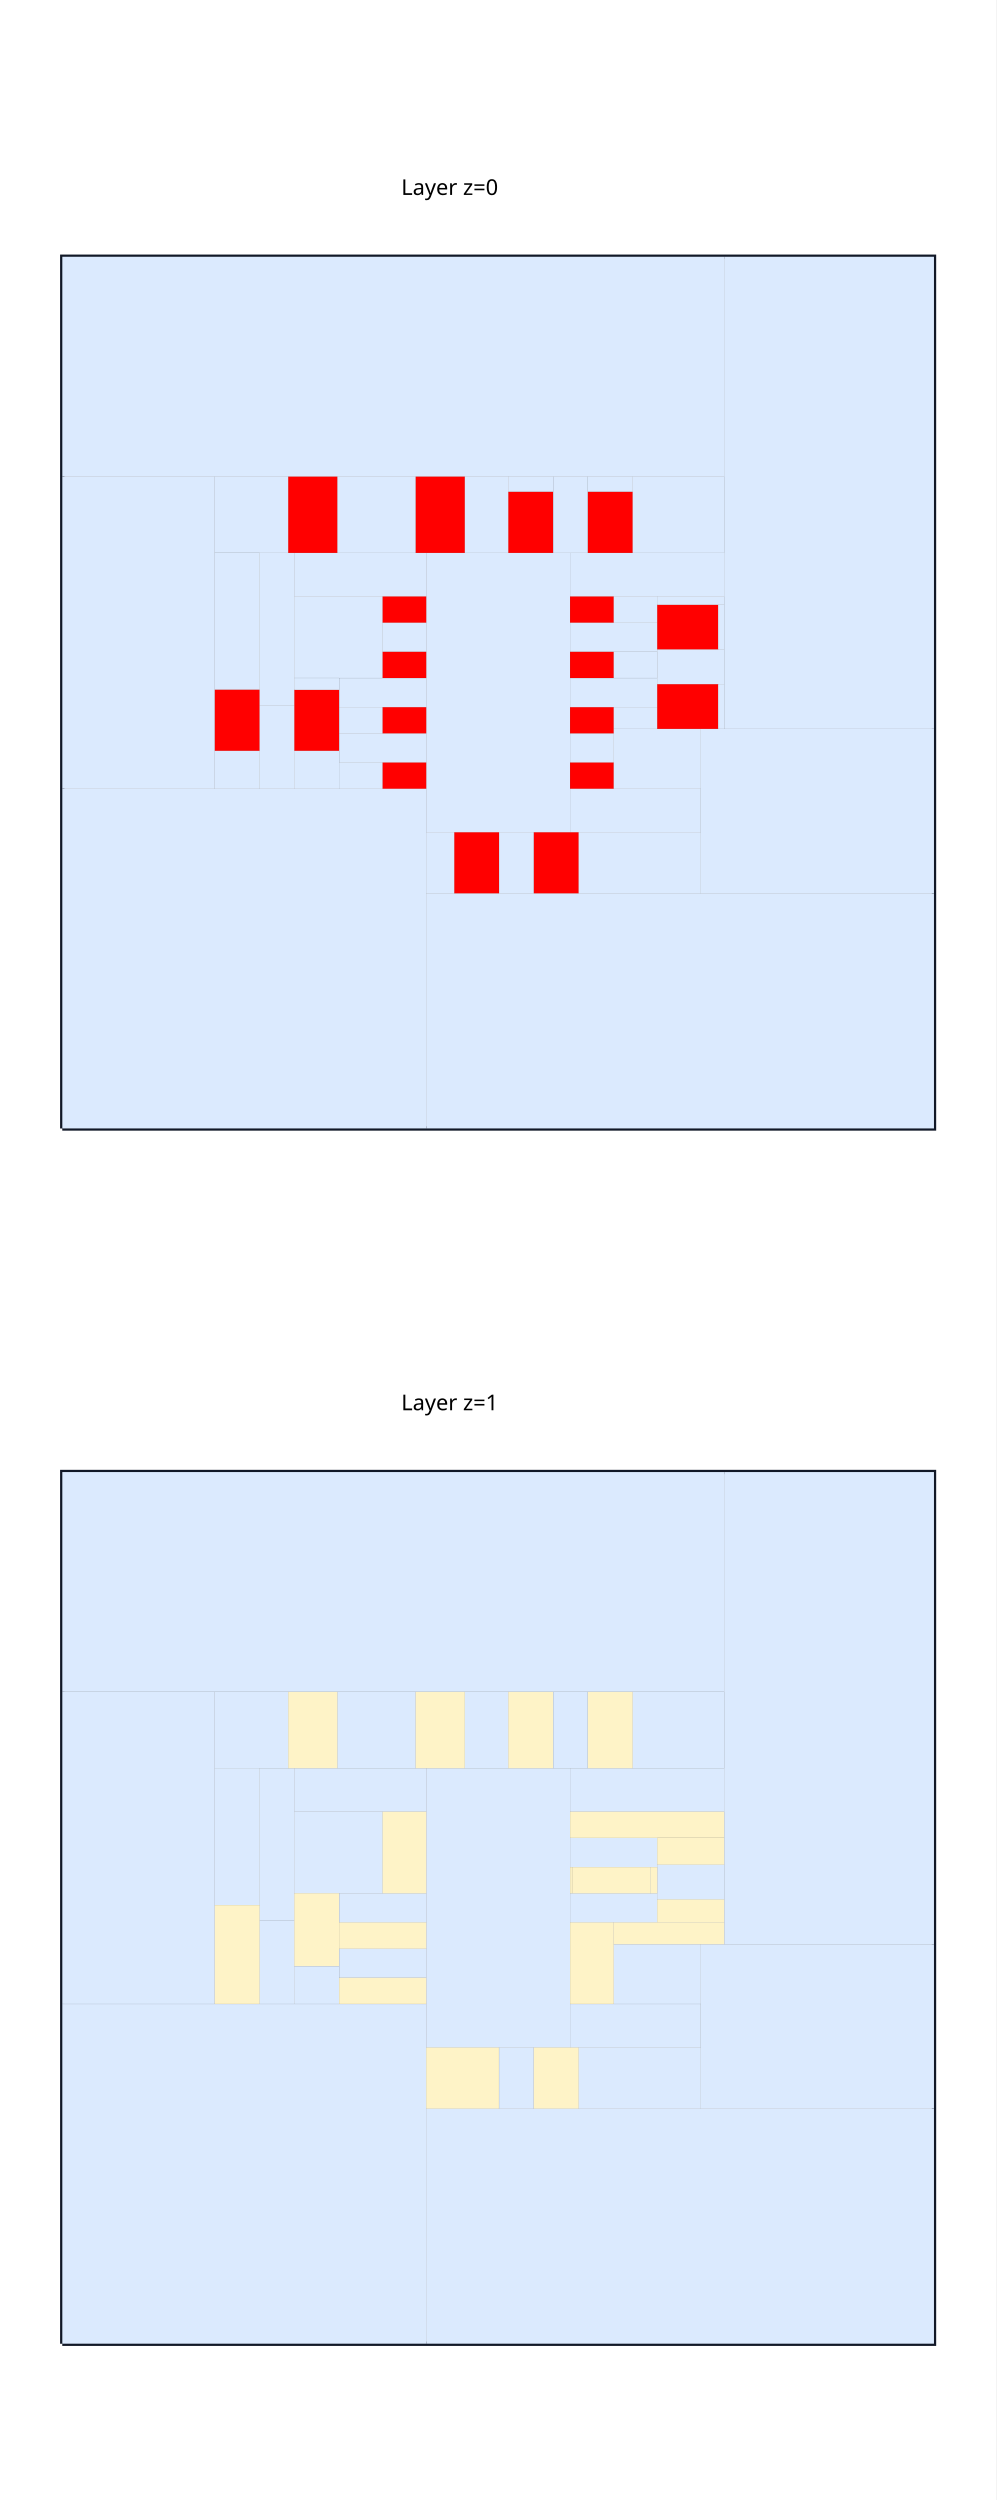
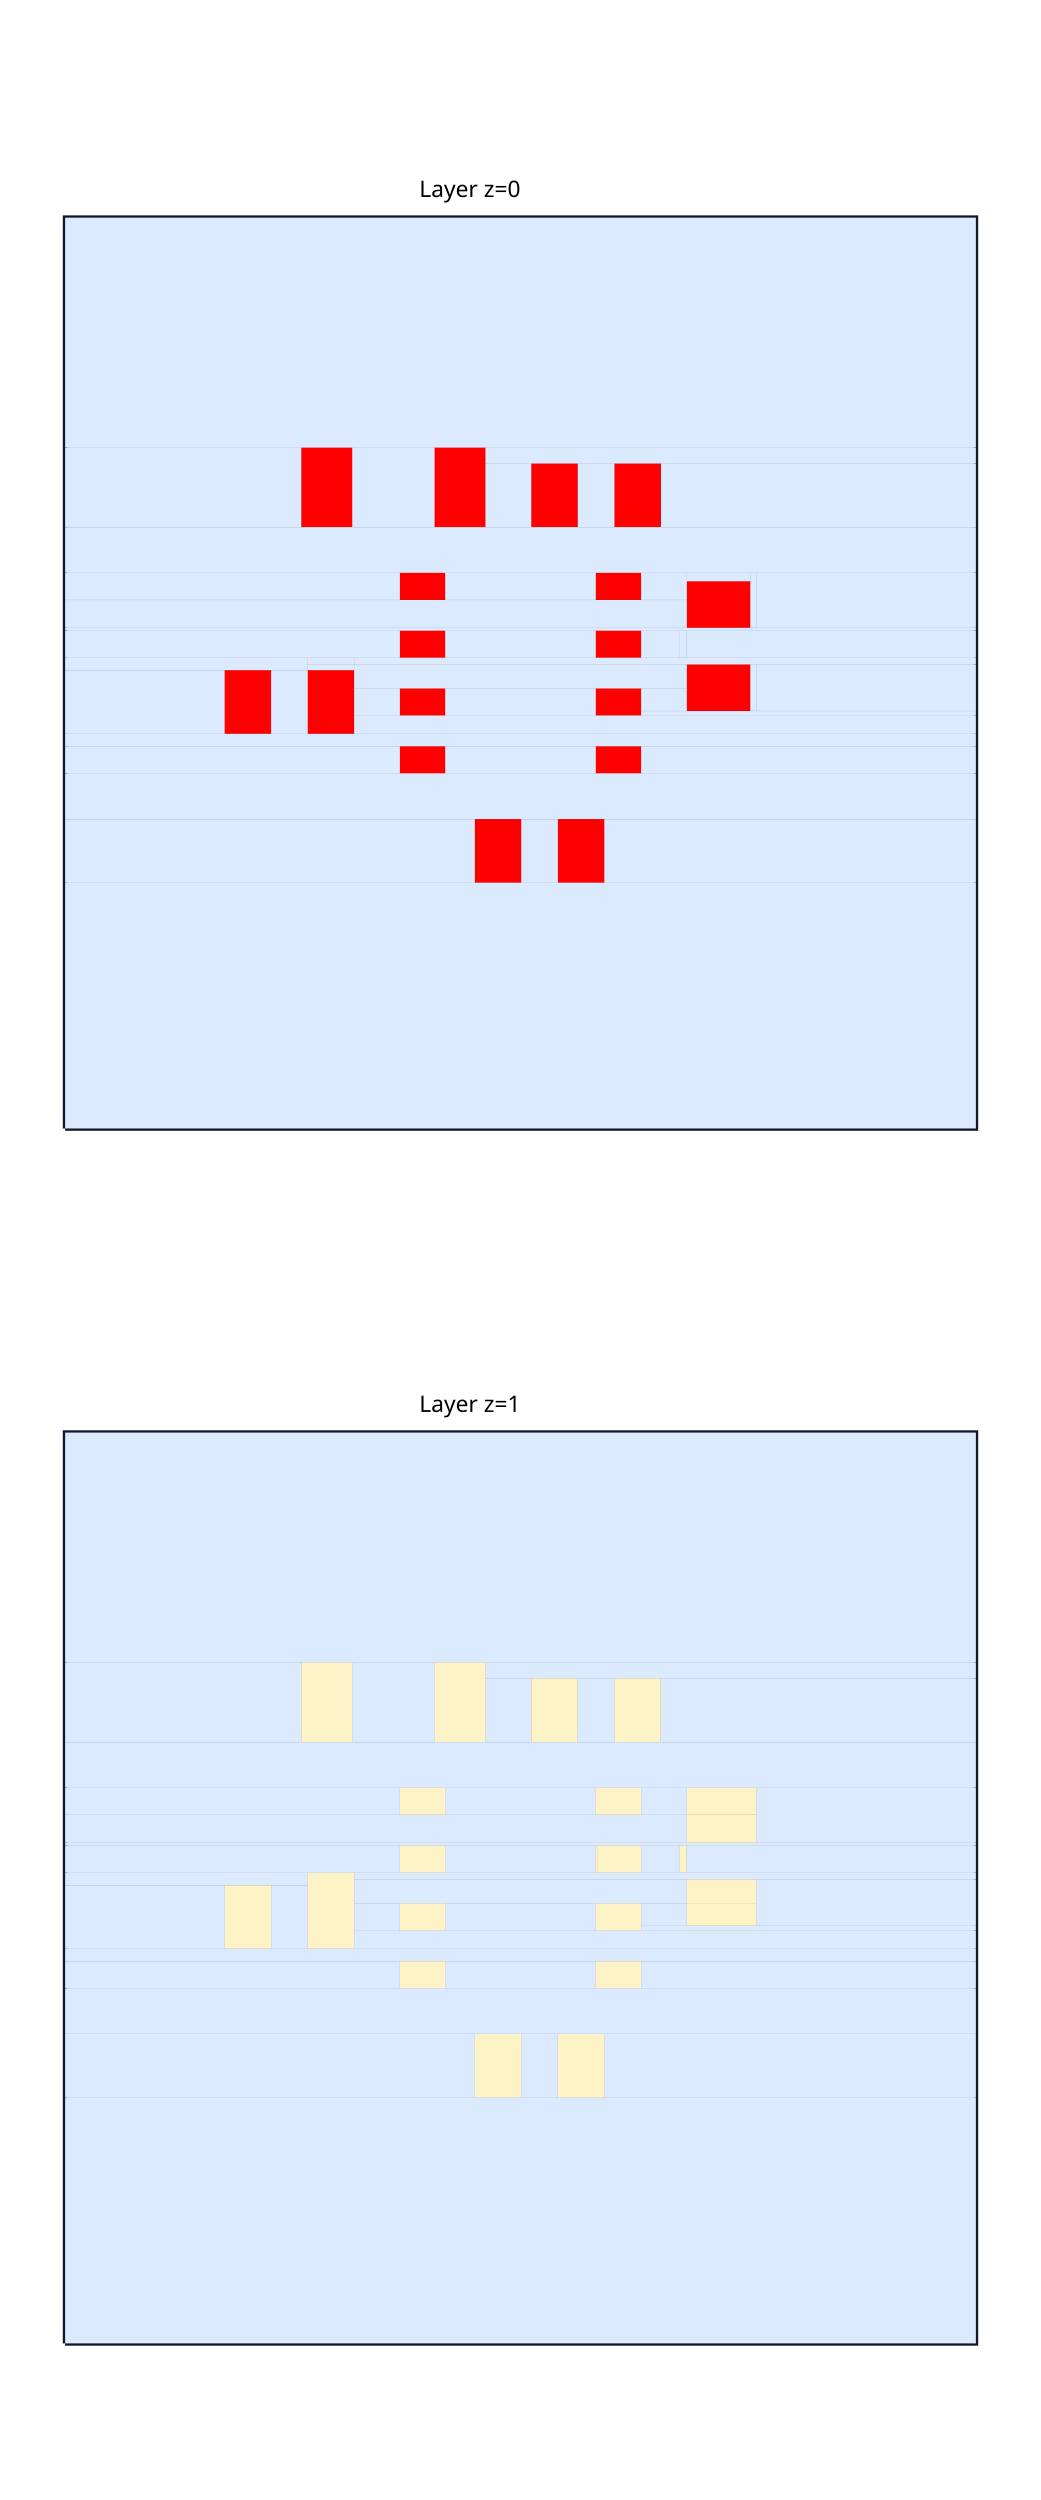
- <svg xmlns="http://www.w3.org/2000/svg" width="640" height="1606" viewBox="0 0 640 1606">
+ <svg xmlns="http://www.w3.org/2000/svg" width="640" height="1537" viewBox="0 0 640 1537">
  <rect width="100%" height="100%" fill="white" />
  <g>
-     <polyline data-points="-10,-10 10,-10 10,10 -10,10 -10,-10" data-type="line" data-label="bounds" points="40,724.931 600,724.931 600,164.931 40,164.931 40,724.931" fill="none" stroke="#111827" stroke-width="2.8" />
-   </g>
-   <g>
-     <polyline data-points="-10,-37.881770833333334 10,-37.881770833333334 10,-17.881770833333334 -10,-17.881770833333334 -10,-37.881770833333334" data-type="line" data-label="bounds" points="40,1505.621 600,1505.621 600,945.621 40,945.621 40,1505.621" fill="none" stroke="#111827" stroke-width="2.8" />
-   </g>
-   <g>
-     <rect data-type="rect" data-label="node" data-x="0" data-y="0" x="273.8" y="355.191" width="92.4" height="179.48" fill="#dbeafe" stroke="black" stroke-width="0.036" />
-   </g>
-   <g>
-     <rect data-type="rect" data-label="node" data-x="-5.825" data-y="-6.1025" x="40" y="506.671" width="233.8" height="218.26" fill="#dbeafe" stroke="black" stroke-width="0.036" />
-   </g>
-   <g>
-     <rect data-type="rect" data-label="node" data-x="-2.65" data-y="0" x="217.8" y="435.551" width="56" height="18.76" fill="#dbeafe" stroke="black" stroke-width="0.036" />
-   </g>
-   <g>
-     <rect data-type="rect" data-label="node" data-x="-3.1624999999999996" data-y="2.705" x="189.1" y="355.191" width="84.7" height="28" fill="#dbeafe" stroke="black" stroke-width="0.036" />
-   </g>
-   <g>
-     <rect data-type="rect" data-label="node" data-x="3.1500000000000004" data-y="-2.705" x="366.2" y="506.671" width="84" height="28" fill="#dbeafe" stroke="black" stroke-width="0.036" />
-   </g>
-   <g>
-     <rect data-type="rect" data-label="node" data-x="2.65" data-y="0" x="366.2" y="435.551" width="56" height="18.76" fill="#dbeafe" stroke="black" stroke-width="0.036" />
-   </g>
-   <g>
-     <rect data-type="rect" data-label="node" data-x="3.4174999999999995" data-y="2.705" x="366.2" y="355.191" width="98.98" height="28" fill="#dbeafe" stroke="black" stroke-width="0.036" />
-   </g>
-   <g>
-     <rect data-type="rect" data-label="node" data-x="-5.074999999999999" data-y="1.4525000000000001" x="166.7" y="355.191" width="22.4" height="98.14" fill="#dbeafe" stroke="black" stroke-width="0.036" />
-   </g>
-   <g>
-     <rect data-type="rect" data-label="node" data-x="-2.4075000000000006" data-y="7.4775" x="40" y="164.931" width="425.18" height="141.26" fill="#dbeafe" stroke="black" stroke-width="0.036" />
-   </g>
-   <g>
-     <rect data-type="rect" data-label="node" data-x="4.175" data-y="-7.3025" x="273.8" y="573.871" width="326.2" height="151.06" fill="#dbeafe" stroke="black" stroke-width="0.036" />
-   </g>
-   <g>
-     <rect data-type="rect" data-label="node" data-x="7.324999999999999" data-y="-2.7187499999999996" x="450.2" y="468.241" width="149.8" height="105.63" fill="#dbeafe" stroke="black" stroke-width="0.036" />
-   </g>
-   <g>
-     <rect data-type="rect" data-label="node" data-x="-8.25" data-y="1.3749999999999996" x="40" y="306.191" width="98" height="200.48" fill="#dbeafe" stroke="black" stroke-width="0.036" />
-   </g>
-   <g>
-     <rect data-type="rect" data-label="node" data-x="7.592499999999999" data-y="4.58375" x="465.18" y="164.931" width="134.82" height="303.31" fill="#dbeafe" stroke="black" stroke-width="0.036" />
-   </g>
-   <g>
-     <rect data-type="rect" data-label="node" data-x="-5.074999999999999" data-y="-1.2525000000000002" x="166.7" y="453.331" width="22.4" height="53.34" fill="#dbeafe" stroke="black" stroke-width="0.036" />
-   </g>
-   <g>
-     <rect data-type="rect" data-label="node" data-x="-3.6624999999999996" data-y="1.27" x="189.1" y="383.191" width="56.7" height="52.36" fill="#dbeafe" stroke="black" stroke-width="0.036" />
-   </g>
-   <g>
-     <rect data-type="rect" data-label="node" data-x="3.6500000000000004" data-y="-1.5187500000000003" x="394.2" y="468.241" width="56" height="38.43" fill="#dbeafe" stroke="black" stroke-width="0.036" />
-   </g>
-   <g>
-     <rect data-type="rect" data-label="node" data-x="-2.65" data-y="-1.27" x="217.8" y="471.111" width="56" height="18.76" fill="#dbeafe" stroke="black" stroke-width="0.036" />
-   </g>
-   <g>
-     <rect data-type="rect" data-label="node" data-x="2.65" data-y="1.27" x="366.2" y="399.991" width="56" height="18.76" fill="#dbeafe" stroke="black" stroke-width="0.036" />
-   </g>
-   <g>
-     <rect data-type="rect" data-label="node" data-x="-5.657701" data-y="4.08" x="138" y="306.191" width="47.169" height="49" fill="#dbeafe" stroke="black" stroke-width="0.036" />
-   </g>
-   <g>
-     <rect data-type="rect" data-label="node" data-x="-2.790402" data-y="4.08" x="216.669" y="306.191" width="50.4" height="49" fill="#dbeafe" stroke="black" stroke-width="0.036" />
-   </g>
-   <g>
-     <rect data-type="rect" data-label="node" data-x="-0.2654019999999999" data-y="4.08" x="298.569" y="306.191" width="28" height="49" fill="#dbeafe" stroke="black" stroke-width="0.036" />
-   </g>
-   <g>
-     <rect data-type="rect" data-label="node" data-x="3.247478" data-y="-3.9049999999999994" x="371.659" y="534.671" width="78.541" height="39.2" fill="#dbeafe" stroke="black" stroke-width="0.036" />
-   </g>
-   <g>
-     <rect data-type="rect" data-label="node" data-x="4.134798999999999" data-y="4.08" x="406.369" y="306.191" width="58.811" height="49" fill="#dbeafe" stroke="black" stroke-width="0.036" />
-   </g>
-   <g>
-     <rect data-type="rect" data-label="node" data-x="-5.9875" data-y="1.6349999999999998" x="138" y="355.191" width="28.7" height="87.92" fill="#dbeafe" stroke="black" stroke-width="0.036" />
-   </g>
-   <g>
-     <rect data-type="rect" data-label="node" data-x="4.4174999999999995" data-y="0.5925" x="422.2" y="417.141" width="42.98" height="22.4" fill="#dbeafe" stroke="black" stroke-width="0.036" />
-   </g>
-   <g>
-     <rect data-type="rect" data-label="node" data-x="1.659598" data-y="4.08" x="355.269" y="306.191" width="22.4" height="49" fill="#dbeafe" stroke="black" stroke-width="0.036" />
-   </g>
-   <g>
-     <rect data-type="rect" data-label="node" data-x="0.41995599999999994" data-y="-3.9049999999999994" x="320.559" y="534.671" width="22.4" height="39.2" fill="#dbeafe" stroke="black" stroke-width="0.036" />
-   </g>
-   <g>
-     <rect data-type="rect" data-label="node" data-x="-4.1625" data-y="-1.77" x="189.1" y="482.311" width="28.7" height="24.36" fill="#dbeafe" stroke="black" stroke-width="0.036" />
-   </g>
-   <g>
-     <rect data-type="rect" data-label="node" data-x="-5.9875" data-y="-1.77" x="138" y="482.311" width="28.7" height="24.36" fill="#dbeafe" stroke="black" stroke-width="0.036" />
-   </g>
-   <g>
-     <rect data-type="rect" data-label="node" data-x="-3.15" data-y="-1.905" x="217.8" y="489.871" width="28" height="16.8" fill="#dbeafe" stroke="black" stroke-width="0.036" />
-   </g>
-   <g>
-     <rect data-type="rect" data-label="node" data-x="-3.15" data-y="-0.635" x="217.8" y="454.311" width="28" height="16.8" fill="#dbeafe" stroke="black" stroke-width="0.036" />
-   </g>
-   <g>
-     <rect data-type="rect" data-label="node" data-x="-2.15" data-y="1.27" x="245.8" y="399.991" width="28" height="18.76" fill="#dbeafe" stroke="black" stroke-width="0.036" />
-   </g>
-   <g>
-     <rect data-type="rect" data-label="node" data-x="-1.3275219999999999" data-y="-3.9049999999999994" x="273.8" y="534.671" width="18.059" height="39.2" fill="#dbeafe" stroke="black" stroke-width="0.036" />
-   </g>
-   <g>
-     <rect data-type="rect" data-label="node" data-x="0.747098" data-y="4.779999999999999" x="326.569" y="306.191" width="28.7" height="9.8" fill="#dbeafe" stroke="black" stroke-width="0.036" />
-   </g>
-   <g>
-     <rect data-type="rect" data-label="node" data-x="2.15" data-y="-1.27" x="366.2" y="471.111" width="28" height="18.76" fill="#dbeafe" stroke="black" stroke-width="0.036" />
-   </g>
-   <g>
-     <rect data-type="rect" data-label="node" data-x="2.5720979999999996" data-y="4.779999999999999" x="377.669" y="306.191" width="28.7" height="9.8" fill="#dbeafe" stroke="black" stroke-width="0.036" />
-   </g>
-   <g>
-     <rect data-type="rect" data-label="node" data-x="3.15" data-y="0.635" x="394.2" y="418.751" width="28" height="16.8" fill="#dbeafe" stroke="black" stroke-width="0.036" />
-   </g>
-   <g>
-     <rect data-type="rect" data-label="node" data-x="3.15" data-y="1.905" x="394.2" y="383.191" width="28" height="16.8" fill="#dbeafe" stroke="black" stroke-width="0.036" />
-   </g>
-   <g>
-     <rect data-type="rect" data-label="node" data-x="3.15" data-y="-0.58375" x="394.2" y="454.311" width="28" height="13.93" fill="#dbeafe" stroke="black" stroke-width="0.036" />
-   </g>
-   <g>
-     <rect data-type="rect" data-label="node" data-x="-2.15" data-y="1.905" x="245.8" y="383.191" width="28" height="16.8" fill="red" stroke="black" stroke-width="0.036" />
-   </g>
-   <g>
-     <rect data-type="rect" data-label="node" data-x="-2.15" data-y="0.635" x="245.8" y="418.751" width="28" height="16.8" fill="red" stroke="black" stroke-width="0.036" />
-   </g>
-   <g>
-     <rect data-type="rect" data-label="node" data-x="-2.15" data-y="-0.635" x="245.8" y="454.311" width="28" height="16.8" fill="red" stroke="black" stroke-width="0.036" />
-   </g>
-   <g>
-     <rect data-type="rect" data-label="node" data-x="-2.15" data-y="-1.905" x="245.8" y="489.871" width="28" height="16.8" fill="red" stroke="black" stroke-width="0.036" />
-   </g>
-   <g>
-     <rect data-type="rect" data-label="node" data-x="2.15" data-y="-1.905" x="366.2" y="489.871" width="28" height="16.8" fill="red" stroke="black" stroke-width="0.036" />
-   </g>
-   <g>
-     <rect data-type="rect" data-label="node" data-x="2.15" data-y="-0.635" x="366.2" y="454.311" width="28" height="16.8" fill="red" stroke="black" stroke-width="0.036" />
-   </g>
-   <g>
-     <rect data-type="rect" data-label="node" data-x="2.15" data-y="0.635" x="366.2" y="418.751" width="28" height="16.8" fill="red" stroke="black" stroke-width="0.036" />
-   </g>
-   <g>
-     <rect data-type="rect" data-label="node" data-x="2.15" data-y="1.905" x="366.2" y="383.191" width="28" height="16.8" fill="red" stroke="black" stroke-width="0.036" />
-   </g>
-   <g>
-     <rect data-type="rect" data-label="node" data-x="0.7470976920476617" data-y="3.9050000000000002" x="326.569" y="315.991" width="28.7" height="39.2" fill="red" stroke="black" stroke-width="0.036" />
-   </g>
-   <g>
-     <rect data-type="rect" data-label="node" data-x="2.572097692047662" data-y="3.9050000000000002" x="377.669" y="315.991" width="28.7" height="39.2" fill="red" stroke="black" stroke-width="0.036" />
-   </g>
-   <g>
-     <rect data-type="rect" data-label="node" data-x="4.35" data-y="1.5050000000000003" x="422.2" y="388.441" width="39.2" height="28.7" fill="red" stroke="black" stroke-width="0.036" />
-   </g>
-   <g>
-     <rect data-type="rect" data-label="node" data-x="4.35" data-y="-0.31999999999999973" x="422.2" y="439.541" width="39.2" height="28.7" fill="red" stroke="black" stroke-width="0.036" />
-   </g>
-   <g>
-     <rect data-type="rect" data-label="node" data-x="-4.252902307952339" data-y="4.08" x="185.169" y="306.191" width="31.5" height="49" fill="red" stroke="black" stroke-width="0.036" />
-   </g>
-   <g>
-     <rect data-type="rect" data-label="node" data-x="-1.327902307952339" data-y="4.08" x="267.069" y="306.191" width="31.5" height="49" fill="red" stroke="black" stroke-width="0.036" />
-   </g>
-   <g>
-     <rect data-type="rect" data-label="node" data-x="1.332455957700033" data-y="-3.9050000000000002" x="342.959" y="534.671" width="28.7" height="39.2" fill="red" stroke="black" stroke-width="0.036" />
-   </g>
-   <g>
-     <rect data-type="rect" data-label="node" data-x="-0.49254404229996696" data-y="-3.9050000000000002" x="291.859" y="534.671" width="28.7" height="39.2" fill="red" stroke="black" stroke-width="0.036" />
-   </g>
-   <g>
-     <rect data-type="rect" data-label="node" data-x="-4.1625000000000005" data-y="-0.6350000000000005" x="189.1" y="443.111" width="28.7" height="39.2" fill="red" stroke="black" stroke-width="0.036" />
-   </g>
-   <g>
-     <rect data-type="rect" data-label="node" data-x="-5.9875" data-y="-0.635" x="138" y="443.111" width="28.7" height="39.2" fill="red" stroke="black" stroke-width="0.036" />
-   </g>
-   <g>
-     <rect data-type="rect" data-label="node" data-x="-4.1625" data-y="0.19999999999999973" x="189.1" y="435.551" width="28.7" height="7.56" fill="#dbeafe" stroke="black" stroke-width="0.036" />
-   </g>
-   <g>
-     <rect data-type="rect" data-label="node" data-x="4.4174999999999995" data-y="2.11125" x="422.2" y="383.191" width="42.98" height="5.25" fill="#dbeafe" stroke="black" stroke-width="0.036" />
-   </g>
-   <g>
-     <rect data-type="rect" data-label="node" data-x="5.117499999999999" data-y="-0.31999999999999973" x="461.4" y="439.541" width="3.78" height="28.7" fill="#dbeafe" stroke="black" stroke-width="0.036" />
-   </g>
-   <g>
-     <rect data-type="rect" data-label="node" data-x="5.1175" data-y="1.505" x="461.4" y="388.441" width="3.78" height="28.7" fill="#dbeafe" stroke="black" stroke-width="0.036" />
-   </g>
-   <g>
-     <rect data-type="rect" data-label="node" data-x="0" data-y="-27.881770833333334" x="273.8" y="1135.881" width="92.4" height="179.48" fill="#dbeafe" stroke="black" stroke-width="0.036" />
-   </g>
-   <g>
-     <rect data-type="rect" data-label="node" data-x="-5.825" data-y="-33.98427083333333" x="40" y="1287.361" width="233.8" height="218.26" fill="#dbeafe" stroke="black" stroke-width="0.036" />
-   </g>
-   <g>
-     <rect data-type="rect" data-label="node" data-x="-2.65" data-y="-27.881770833333334" x="217.8" y="1216.241" width="56" height="18.76" fill="#dbeafe" stroke="black" stroke-width="0.036" />
-   </g>
-   <g>
-     <rect data-type="rect" data-label="node" data-x="-3.1624999999999996" data-y="-25.176770833333336" x="189.1" y="1135.881" width="84.7" height="28" fill="#dbeafe" stroke="black" stroke-width="0.036" />
-   </g>
-   <g>
-     <rect data-type="rect" data-label="node" data-x="3.1500000000000004" data-y="-30.586770833333333" x="366.2" y="1287.361" width="84" height="28" fill="#dbeafe" stroke="black" stroke-width="0.036" />
-   </g>
-   <g>
-     <rect data-type="rect" data-label="node" data-x="2.65" data-y="-27.881770833333334" x="366.2" y="1216.241" width="56" height="18.76" fill="#dbeafe" stroke="black" stroke-width="0.036" />
-   </g>
-   <g>
-     <rect data-type="rect" data-label="node" data-x="3.4174999999999995" data-y="-25.176770833333336" x="366.2" y="1135.881" width="98.98" height="28" fill="#dbeafe" stroke="black" stroke-width="0.036" />
-   </g>
-   <g>
-     <rect data-type="rect" data-label="node" data-x="-5.074999999999999" data-y="-26.429270833333334" x="166.7" y="1135.881" width="22.4" height="98.14" fill="#dbeafe" stroke="black" stroke-width="0.036" />
-   </g>
-   <g>
-     <rect data-type="rect" data-label="node" data-x="-2.4075000000000006" data-y="-20.404270833333335" x="40" y="945.621" width="425.18" height="141.26" fill="#dbeafe" stroke="black" stroke-width="0.036" />
-   </g>
-   <g>
-     <rect data-type="rect" data-label="node" data-x="4.175" data-y="-35.184270833333336" x="273.8" y="1354.561" width="326.2" height="151.06" fill="#dbeafe" stroke="black" stroke-width="0.036" />
-   </g>
-   <g>
-     <rect data-type="rect" data-label="node" data-x="7.324999999999999" data-y="-30.600520833333334" x="450.2" y="1248.931" width="149.8" height="105.63" fill="#dbeafe" stroke="black" stroke-width="0.036" />
-   </g>
-   <g>
-     <rect data-type="rect" data-label="node" data-x="-8.25" data-y="-26.506770833333334" x="40" y="1086.881" width="98" height="200.48" fill="#dbeafe" stroke="black" stroke-width="0.036" />
-   </g>
-   <g>
-     <rect data-type="rect" data-label="node" data-x="7.592499999999999" data-y="-23.298020833333332" x="465.18" y="945.621" width="134.82" height="303.31" fill="#dbeafe" stroke="black" stroke-width="0.036" />
-   </g>
-   <g>
-     <rect data-type="rect" data-label="node" data-x="-5.074999999999999" data-y="-29.134270833333336" x="166.7" y="1234.021" width="22.4" height="53.34" fill="#dbeafe" stroke="black" stroke-width="0.036" />
-   </g>
-   <g>
-     <rect data-type="rect" data-label="node" data-x="-3.6624999999999996" data-y="-26.611770833333335" x="189.1" y="1163.881" width="56.7" height="52.36" fill="#dbeafe" stroke="black" stroke-width="0.036" />
-   </g>
-   <g>
-     <rect data-type="rect" data-label="node" data-x="3.6500000000000004" data-y="-29.400520833333335" x="394.2" y="1248.931" width="56" height="38.43" fill="#dbeafe" stroke="black" stroke-width="0.036" />
-   </g>
-   <g>
-     <rect data-type="rect" data-label="node" data-x="-2.65" data-y="-29.151770833333334" x="217.8" y="1251.801" width="56" height="18.76" fill="#dbeafe" stroke="black" stroke-width="0.036" />
-   </g>
-   <g>
-     <rect data-type="rect" data-label="node" data-x="2.65" data-y="-26.611770833333335" x="366.2" y="1180.681" width="56" height="18.76" fill="#dbeafe" stroke="black" stroke-width="0.036" />
-   </g>
-   <g>
-     <rect data-type="rect" data-label="node" data-x="-5.657701" data-y="-23.801770833333336" x="138" y="1086.881" width="47.169" height="49" fill="#dbeafe" stroke="black" stroke-width="0.036" />
-   </g>
-   <g>
-     <rect data-type="rect" data-label="node" data-x="-2.790402" data-y="-23.801770833333336" x="216.669" y="1086.881" width="50.4" height="49" fill="#dbeafe" stroke="black" stroke-width="0.036" />
-   </g>
-   <g>
-     <rect data-type="rect" data-label="node" data-x="-0.2654019999999999" data-y="-23.801770833333336" x="298.569" y="1086.881" width="28" height="49" fill="#dbeafe" stroke="black" stroke-width="0.036" />
-   </g>
-   <g>
-     <rect data-type="rect" data-label="node" data-x="3.247478" data-y="-31.786770833333335" x="371.659" y="1315.361" width="78.541" height="39.2" fill="#dbeafe" stroke="black" stroke-width="0.036" />
-   </g>
-   <g>
-     <rect data-type="rect" data-label="node" data-x="4.134798999999999" data-y="-23.801770833333336" x="406.369" y="1086.881" width="58.811" height="49" fill="#dbeafe" stroke="black" stroke-width="0.036" />
-   </g>
-   <g>
-     <rect data-type="rect" data-label="node" data-x="-5.9875" data-y="-26.246770833333336" x="138" y="1135.881" width="28.7" height="87.92" fill="#dbeafe" stroke="black" stroke-width="0.036" />
-   </g>
-   <g>
-     <rect data-type="rect" data-label="node" data-x="4.4174999999999995" data-y="-27.289270833333333" x="422.2" y="1197.831" width="42.98" height="22.4" fill="#dbeafe" stroke="black" stroke-width="0.036" />
-   </g>
-   <g>
-     <rect data-type="rect" data-label="node" data-x="1.659598" data-y="-23.801770833333336" x="355.269" y="1086.881" width="22.4" height="49" fill="#dbeafe" stroke="black" stroke-width="0.036" />
-   </g>
-   <g>
-     <rect data-type="rect" data-label="node" data-x="0.41995599999999994" data-y="-31.786770833333335" x="320.559" y="1315.361" width="22.4" height="39.2" fill="#dbeafe" stroke="black" stroke-width="0.036" />
-   </g>
-   <g>
-     <rect data-type="rect" data-label="node" data-x="-4.1625" data-y="-29.651770833333334" x="189.1" y="1263.001" width="28.7" height="24.36" fill="#dbeafe" stroke="black" stroke-width="0.036" />
-   </g>
-   <g>
-     <rect data-type="rect" data-label="node" data-x="-4.252902" data-y="-23.801770833333336" x="185.169" y="1086.881" width="31.5" height="49" fill="#fef3c7" stroke="black" stroke-width="0.036" />
-   </g>
-   <g>
-     <rect data-type="rect" data-label="node" data-x="-1.327902" data-y="-23.801770833333336" x="267.069" y="1086.881" width="31.5" height="49" fill="#fef3c7" stroke="black" stroke-width="0.036" />
-   </g>
-   <g>
-     <rect data-type="rect" data-label="node" data-x="0.747098" data-y="-23.801770833333336" x="326.569" y="1086.881" width="28.7" height="49" fill="#fef3c7" stroke="black" stroke-width="0.036" />
-   </g>
-   <g>
-     <rect data-type="rect" data-label="node" data-x="2.5720979999999996" data-y="-23.801770833333336" x="377.669" y="1086.881" width="28.7" height="49" fill="#fef3c7" stroke="black" stroke-width="0.036" />
-   </g>
-   <g>
-     <rect data-type="rect" data-label="node" data-x="1.3324559999999999" data-y="-31.786770833333335" x="342.959" y="1315.361" width="28.7" height="39.2" fill="#fef3c7" stroke="black" stroke-width="0.036" />
-   </g>
-   <g>
-     <rect data-type="rect" data-label="node" data-x="-0.8150219999999999" data-y="-31.786770833333335" x="273.8" y="1315.361" width="46.759" height="39.2" fill="#fef3c7" stroke="black" stroke-width="0.036" />
-   </g>
-   <g>
-     <rect data-type="rect" data-label="node" data-x="-2.15" data-y="-26.611770833333335" x="245.8" y="1163.881" width="28" height="52.36" fill="#fef3c7" stroke="black" stroke-width="0.036" />
-   </g>
-   <g>
-     <rect data-type="rect" data-label="node" data-x="3.4174999999999995" data-y="-25.976770833333333" x="366.2" y="1163.881" width="98.98" height="16.8" fill="#fef3c7" stroke="black" stroke-width="0.036" />
-   </g>
-   <g>
-     <rect data-type="rect" data-label="node" data-x="-2.65" data-y="-29.786770833333335" x="217.8" y="1270.561" width="56" height="16.8" fill="#fef3c7" stroke="black" stroke-width="0.036" />
-   </g>
-   <g>
-     <rect data-type="rect" data-label="node" data-x="2.5949999999999998" data-y="-27.246770833333333" x="367.46" y="1199.441" width="50.4" height="16.8" fill="#fef3c7" stroke="black" stroke-width="0.036" />
-   </g>
-   <g>
-     <rect data-type="rect" data-label="node" data-x="-5.9875" data-y="-28.951770833333335" x="138" y="1223.801" width="28.7" height="63.56" fill="#fef3c7" stroke="black" stroke-width="0.036" />
-   </g>
-   <g>
-     <rect data-type="rect" data-label="node" data-x="4.4174999999999995" data-y="-26.583020833333336" x="422.2" y="1180.681" width="42.98" height="17.15" fill="#fef3c7" stroke="black" stroke-width="0.036" />
-   </g>
-   <g>
-     <rect data-type="rect" data-label="node" data-x="2.15" data-y="-29.151770833333334" x="366.2" y="1235.001" width="28" height="52.36" fill="#fef3c7" stroke="black" stroke-width="0.036" />
-   </g>
-   <g>
-     <rect data-type="rect" data-label="node" data-x="4.4174999999999995" data-y="-27.953020833333333" x="422.2" y="1220.231" width="42.98" height="14.77" fill="#fef3c7" stroke="black" stroke-width="0.036" />
-   </g>
-   <g>
-     <rect data-type="rect" data-label="node" data-x="3.9174999999999995" data-y="-28.465520833333333" x="394.2" y="1235.001" width="70.98" height="13.93" fill="#fef3c7" stroke="black" stroke-width="0.036" />
-   </g>
-   <g>
-     <rect data-type="rect" data-label="node" data-x="-4.1625" data-y="-28.381770833333334" x="189.1" y="1216.241" width="28.7" height="46.76" fill="#fef3c7" stroke="black" stroke-width="0.036" />
-   </g>
-   <g>
-     <rect data-type="rect" data-label="node" data-x="-2.65" data-y="-28.516770833333336" x="217.8" y="1235.001" width="56" height="16.8" fill="#fef3c7" stroke="black" stroke-width="0.036" />
-   </g>
-   <g>
-     <rect data-type="rect" data-label="node" data-x="1.6724999999999999" data-y="-27.246770833333333" x="366.2" y="1199.441" width="1.26" height="16.8" fill="#fef3c7" stroke="black" stroke-width="0.036" />
-   </g>
-   <g>
-     <rect data-type="rect" data-label="node" data-x="3.5725" data-y="-27.246770833333333" x="417.86" y="1199.441" width="4.34" height="16.8" fill="#fef3c7" stroke="black" stroke-width="0.036" />
-   </g>
-   <text data-type="text" data-label="Layer z=0" data-x="0" data-y="11.805416666666666" x="320" y="114.379" fill="black" font-size="14" font-family="sans-serif" text-anchor="end" dominant-baseline="text-before-edge">Layer z=0</text>
-   <text data-type="text" data-label="Layer z=1" data-x="0" data-y="-16.07635416666667" x="320" y="895.069" fill="black" font-size="14" font-family="sans-serif" text-anchor="end" dominant-baseline="text-before-edge">Layer z=1</text>
+     <polyline data-points="-10,-10 10,-10 10,10 -10,10 -10,-10" data-type="line" data-label="bounds" points="40,693.807 600,693.807 600,133.807 40,133.807 40,693.807" fill="none" stroke="#111827" stroke-width="2.8" />
+   </g>
+   <g>
+     <polyline data-points="-10,-36.67604166666666 10,-36.67604166666666 10,-16.676041666666666 -10,-16.676041666666666 -10,-36.67604166666666" data-type="line" data-label="bounds" points="40,1440.736 600,1440.736 600,880.736 40,880.736 40,1440.736" fill="none" stroke="#111827" stroke-width="2.8" />
+   </g>
+   <g>
+     <rect data-type="rect" data-label="node" data-x="3.5725" data-y="0.635" x="417.86" y="387.627" width="4.34" height="16.8" fill="#dbeafe" stroke="black" stroke-width="0.036" />
+   </g>
+   <g>
+     <rect data-type="rect" data-label="node" data-x="-2.15" data-y="1.905" x="245.8" y="352.067" width="28" height="16.8" fill="red" stroke="black" stroke-width="0.036" />
+   </g>
+   <g>
+     <rect data-type="rect" data-label="node" data-x="-2.15" data-y="0.635" x="245.8" y="387.627" width="28" height="16.8" fill="red" stroke="black" stroke-width="0.036" />
+   </g>
+   <g>
+     <rect data-type="rect" data-label="node" data-x="-2.15" data-y="-0.635" x="245.8" y="423.187" width="28" height="16.8" fill="red" stroke="black" stroke-width="0.036" />
+   </g>
+   <g>
+     <rect data-type="rect" data-label="node" data-x="-2.15" data-y="-1.905" x="245.8" y="458.747" width="28" height="16.8" fill="red" stroke="black" stroke-width="0.036" />
+   </g>
+   <g>
+     <rect data-type="rect" data-label="node" data-x="2.15" data-y="-1.905" x="366.2" y="458.747" width="28" height="16.8" fill="red" stroke="black" stroke-width="0.036" />
+   </g>
+   <g>
+     <rect data-type="rect" data-label="node" data-x="2.15" data-y="-0.635" x="366.2" y="423.187" width="28" height="16.8" fill="red" stroke="black" stroke-width="0.036" />
+   </g>
+   <g>
+     <rect data-type="rect" data-label="node" data-x="2.15" data-y="0.635" x="366.2" y="387.627" width="28" height="16.8" fill="red" stroke="black" stroke-width="0.036" />
+   </g>
+   <g>
+     <rect data-type="rect" data-label="node" data-x="2.15" data-y="1.905" x="366.2" y="352.067" width="28" height="16.8" fill="red" stroke="black" stroke-width="0.036" />
+   </g>
+   <g>
+     <rect data-type="rect" data-label="node" data-x="0.7470976920476617" data-y="3.9050000000000002" x="326.569" y="284.867" width="28.7" height="39.2" fill="red" stroke="black" stroke-width="0.036" />
+   </g>
+   <g>
+     <rect data-type="rect" data-label="node" data-x="2.572097692047662" data-y="3.9050000000000002" x="377.669" y="284.867" width="28.7" height="39.2" fill="red" stroke="black" stroke-width="0.036" />
+   </g>
+   <g>
+     <rect data-type="rect" data-label="node" data-x="4.35" data-y="1.5050000000000003" x="422.2" y="357.317" width="39.2" height="28.7" fill="red" stroke="black" stroke-width="0.036" />
+   </g>
+   <g>
+     <rect data-type="rect" data-label="node" data-x="4.35" data-y="-0.31999999999999973" x="422.2" y="408.417" width="39.2" height="28.7" fill="red" stroke="black" stroke-width="0.036" />
+   </g>
+   <g>
+     <rect data-type="rect" data-label="node" data-x="-4.252902307952339" data-y="4.08" x="185.169" y="275.067" width="31.5" height="49" fill="red" stroke="black" stroke-width="0.036" />
+   </g>
+   <g>
+     <rect data-type="rect" data-label="node" data-x="-1.327902307952339" data-y="4.08" x="267.069" y="275.067" width="31.5" height="49" fill="red" stroke="black" stroke-width="0.036" />
+   </g>
+   <g>
+     <rect data-type="rect" data-label="node" data-x="1.332455957700033" data-y="-3.9050000000000002" x="342.959" y="503.547" width="28.7" height="39.2" fill="red" stroke="black" stroke-width="0.036" />
+   </g>
+   <g>
+     <rect data-type="rect" data-label="node" data-x="-0.49254404229996696" data-y="-3.9050000000000002" x="291.859" y="503.547" width="28.7" height="39.2" fill="red" stroke="black" stroke-width="0.036" />
+   </g>
+   <g>
+     <rect data-type="rect" data-label="node" data-x="-4.1625000000000005" data-y="-0.6350000000000005" x="189.1" y="411.987" width="28.7" height="39.2" fill="red" stroke="black" stroke-width="0.036" />
+   </g>
+   <g>
+     <rect data-type="rect" data-label="node" data-x="-5.9875" data-y="-0.635" x="138" y="411.987" width="28.7" height="39.2" fill="red" stroke="black" stroke-width="0.036" />
+   </g>
+   <g>
+     <rect data-type="rect" data-label="node" data-x="5.117499999999999" data-y="-0.3200000000000002" x="461.4" y="408.417" width="3.78" height="28.7" fill="#dbeafe" stroke="black" stroke-width="0.036" />
+   </g>
+   <g>
+     <rect data-type="rect" data-label="node" data-x="-4.1625000000000005" data-y="0.1287499999999997" x="189.1" y="408.417" width="28.7" height="3.57" fill="#dbeafe" stroke="black" stroke-width="0.036" />
+   </g>
+   <g>
+     <rect data-type="rect" data-label="node" data-x="-4.1625000000000005" data-y="0.26374999999999993" x="189.1" y="404.427" width="28.7" height="3.99" fill="#dbeafe" stroke="black" stroke-width="0.036" />
+   </g>
+   <g>
+     <rect data-type="rect" data-label="node" data-x="5.117499999999999" data-y="1.59875" x="461.4" y="352.067" width="3.78" height="33.95" fill="#dbeafe" stroke="black" stroke-width="0.036" />
+   </g>
+   <g>
+     <rect data-type="rect" data-label="node" data-x="4.35" data-y="2.11125" x="422.2" y="352.067" width="39.2" height="5.25" fill="#dbeafe" stroke="black" stroke-width="0.036" />
+   </g>
+   <g>
+     <rect data-type="rect" data-label="node" data-x="0" data-y="-7.3025" x="40" y="542.747" width="560" height="151.06" fill="#dbeafe" stroke="black" stroke-width="0.036" />
+   </g>
+   <g>
+     <rect data-type="rect" data-label="node" data-x="-5.502522" data-y="-3.9050000000000002" x="40" y="503.547" width="251.859" height="39.2" fill="#dbeafe" stroke="black" stroke-width="0.036" />
+   </g>
+   <g>
+     <rect data-type="rect" data-label="node" data-x="0.41995599999999994" data-y="-3.9050000000000002" x="320.559" y="503.547" width="22.4" height="39.2" fill="#dbeafe" stroke="black" stroke-width="0.036" />
+   </g>
+   <g>
+     <rect data-type="rect" data-label="node" data-x="5.922478" data-y="-3.9050000000000002" x="371.659" y="503.547" width="228.341" height="39.2" fill="#dbeafe" stroke="black" stroke-width="0.036" />
+   </g>
+   <g>
+     <rect data-type="rect" data-label="node" data-x="0" data-y="-2.705" x="40" y="475.547" width="560" height="28" fill="#dbeafe" stroke="black" stroke-width="0.036" />
+   </g>
+   <g>
+     <rect data-type="rect" data-label="node" data-x="-6.325" data-y="-1.905" x="40" y="458.747" width="205.8" height="16.8" fill="#dbeafe" stroke="black" stroke-width="0.036" />
+   </g>
+   <g>
+     <rect data-type="rect" data-label="node" data-x="-2.220446049250313e-16" data-y="-1.905" x="273.8" y="458.747" width="92.4" height="16.8" fill="#dbeafe" stroke="black" stroke-width="0.036" />
+   </g>
+   <g>
+     <rect data-type="rect" data-label="node" data-x="6.325" data-y="-1.905" x="394.2" y="458.747" width="205.8" height="16.8" fill="#dbeafe" stroke="black" stroke-width="0.036" />
+   </g>
+   <g>
+     <rect data-type="rect" data-label="node" data-x="0" data-y="-1.47" x="40" y="451.187" width="560" height="7.56" fill="#dbeafe" stroke="black" stroke-width="0.036" />
+   </g>
+   <g>
+     <rect data-type="rect" data-label="node" data-x="-8.25" data-y="-0.635" x="40" y="411.987" width="98" height="39.2" fill="#dbeafe" stroke="black" stroke-width="0.036" />
+   </g>
+   <g>
+     <rect data-type="rect" data-label="node" data-x="-5.074999999999999" data-y="-0.635" x="166.7" y="411.987" width="22.4" height="39.2" fill="#dbeafe" stroke="black" stroke-width="0.036" />
+   </g>
+   <g>
+     <rect data-type="rect" data-label="node" data-x="3.175" data-y="-1.135" x="217.8" y="439.987" width="382.2" height="11.2" fill="#dbeafe" stroke="black" stroke-width="0.036" />
+   </g>
+   <g>
+     <rect data-type="rect" data-label="node" data-x="-3.15" data-y="-0.6350000000000001" x="217.8" y="423.187" width="28" height="16.8" fill="#dbeafe" stroke="black" stroke-width="0.036" />
+   </g>
+   <g>
+     <rect data-type="rect" data-label="node" data-x="-2.220446049250313e-16" data-y="-0.6350000000000001" x="273.8" y="423.187" width="92.4" height="16.8" fill="#dbeafe" stroke="black" stroke-width="0.036" />
+   </g>
+   <g>
+     <rect data-type="rect" data-label="node" data-x="6.325" data-y="-0.8837500000000001" x="394.2" y="437.117" width="205.8" height="2.87" fill="#dbeafe" stroke="black" stroke-width="0.036" />
+   </g>
+   <g>
+     <rect data-type="rect" data-label="node" data-x="3.15" data-y="-0.5837500000000002" x="394.2" y="423.187" width="28" height="13.93" fill="#dbeafe" stroke="black" stroke-width="0.036" />
+   </g>
+   <g>
+     <rect data-type="rect" data-label="node" data-x="7.592499999999999" data-y="-0.3200000000000002" x="465.18" y="408.417" width="134.82" height="28.7" fill="#dbeafe" stroke="black" stroke-width="0.036" />
+   </g>
+   <g>
+     <rect data-type="rect" data-label="node" data-x="0" data-y="-0.07125000000000015" x="217.8" y="408.417" width="204.4" height="14.77" fill="#dbeafe" stroke="black" stroke-width="0.036" />
+   </g>
+   <g>
+     <rect data-type="rect" data-label="node" data-x="-7.3375" data-y="0.19999999999999996" x="40" y="404.427" width="149.1" height="7.56" fill="#dbeafe" stroke="black" stroke-width="0.036" />
+   </g>
+   <g>
+     <rect data-type="rect" data-label="node" data-x="3.175" data-y="0.26374999999999993" x="217.8" y="404.427" width="382.2" height="3.99" fill="#dbeafe" stroke="black" stroke-width="0.036" />
+   </g>
+   <g>
+     <rect data-type="rect" data-label="node" data-x="-6.325" data-y="0.635" x="40" y="387.627" width="205.8" height="16.8" fill="#dbeafe" stroke="black" stroke-width="0.036" />
+   </g>
+   <g>
+     <rect data-type="rect" data-label="node" data-x="-2.220446049250313e-16" data-y="0.635" x="273.8" y="387.627" width="92.4" height="16.8" fill="#dbeafe" stroke="black" stroke-width="0.036" />
+   </g>
+   <g>
+     <rect data-type="rect" data-label="node" data-x="3.0725" data-y="0.635" x="394.2" y="387.627" width="23.66" height="16.8" fill="#dbeafe" stroke="black" stroke-width="0.036" />
+   </g>
+   <g>
+     <rect data-type="rect" data-label="node" data-x="6.825" data-y="0.635" x="422.2" y="387.627" width="177.8" height="16.8" fill="#dbeafe" stroke="black" stroke-width="0.036" />
+   </g>
+   <g>
+     <rect data-type="rect" data-label="node" data-x="0" data-y="0.9637499999999999" x="40" y="386.017" width="560" height="1.61" fill="#dbeafe" stroke="black" stroke-width="0.036" />
+   </g>
+   <g>
+     <rect data-type="rect" data-label="node" data-x="-3.175" data-y="1.29875" x="40" y="368.867" width="382.2" height="17.15" fill="#dbeafe" stroke="black" stroke-width="0.036" />
+   </g>
+   <g>
+     <rect data-type="rect" data-label="node" data-x="7.592499999999999" data-y="1.59875" x="465.18" y="352.067" width="134.82" height="33.95" fill="#dbeafe" stroke="black" stroke-width="0.036" />
+   </g>
+   <g>
+     <rect data-type="rect" data-label="node" data-x="-6.325" data-y="1.905" x="40" y="352.067" width="205.8" height="16.8" fill="#dbeafe" stroke="black" stroke-width="0.036" />
+   </g>
+   <g>
+     <rect data-type="rect" data-label="node" data-x="-2.220446049250313e-16" data-y="1.905" x="273.8" y="352.067" width="92.4" height="16.8" fill="#dbeafe" stroke="black" stroke-width="0.036" />
+   </g>
+   <g>
+     <rect data-type="rect" data-label="node" data-x="3.15" data-y="1.905" x="394.2" y="352.067" width="28" height="16.8" fill="#dbeafe" stroke="black" stroke-width="0.036" />
+   </g>
+   <g>
+     <rect data-type="rect" data-label="node" data-x="0" data-y="2.705" x="40" y="324.067" width="560" height="28" fill="#dbeafe" stroke="black" stroke-width="0.036" />
+   </g>
+   <g>
+     <rect data-type="rect" data-label="node" data-x="-7.407701" data-y="4.079999999999999" x="40" y="275.067" width="145.169" height="49" fill="#dbeafe" stroke="black" stroke-width="0.036" />
+   </g>
+   <g>
+     <rect data-type="rect" data-label="node" data-x="-2.790402" data-y="4.079999999999999" x="216.669" y="275.067" width="50.4" height="49" fill="#dbeafe" stroke="black" stroke-width="0.036" />
+   </g>
+   <g>
+     <rect data-type="rect" data-label="node" data-x="-0.26540199999999997" data-y="3.9049999999999994" x="298.569" y="284.867" width="28" height="39.2" fill="#dbeafe" stroke="black" stroke-width="0.036" />
+   </g>
+   <g>
+     <rect data-type="rect" data-label="node" data-x="1.659598" data-y="3.9049999999999994" x="355.269" y="284.867" width="22.4" height="39.2" fill="#dbeafe" stroke="black" stroke-width="0.036" />
+   </g>
+   <g>
+     <rect data-type="rect" data-label="node" data-x="6.542299" data-y="3.9049999999999994" x="406.369" y="284.867" width="193.631" height="39.2" fill="#dbeafe" stroke="black" stroke-width="0.036" />
+   </g>
+   <g>
+     <rect data-type="rect" data-label="node" data-x="4.617299" data-y="4.779999999999999" x="298.569" y="275.067" width="301.431" height="9.8" fill="#dbeafe" stroke="black" stroke-width="0.036" />
+   </g>
+   <g>
+     <rect data-type="rect" data-label="node" data-x="0" data-y="7.477499999999999" x="40" y="133.807" width="560" height="141.26" fill="#dbeafe" stroke="black" stroke-width="0.036" />
+   </g>
+   <g>
+     <rect data-type="rect" data-label="node" data-x="-4.252902" data-y="-22.596041666666665" x="185.169" y="1021.996" width="31.5" height="49" fill="#fef3c7" stroke="black" stroke-width="0.036" />
+   </g>
+   <g>
+     <rect data-type="rect" data-label="node" data-x="-1.327902" data-y="-22.596041666666665" x="267.069" y="1021.996" width="31.5" height="49" fill="#fef3c7" stroke="black" stroke-width="0.036" />
+   </g>
+   <g>
+     <rect data-type="rect" data-label="node" data-x="0.747098" data-y="-22.771041666666665" x="326.569" y="1031.796" width="28.7" height="39.2" fill="#fef3c7" stroke="black" stroke-width="0.036" />
+   </g>
+   <g>
+     <rect data-type="rect" data-label="node" data-x="2.5720979999999996" data-y="-22.771041666666665" x="377.669" y="1031.796" width="28.7" height="39.2" fill="#fef3c7" stroke="black" stroke-width="0.036" />
+   </g>
+   <g>
+     <rect data-type="rect" data-label="node" data-x="1.3324559999999999" data-y="-30.581041666666664" x="342.959" y="1250.476" width="28.7" height="39.2" fill="#fef3c7" stroke="black" stroke-width="0.036" />
+   </g>
+   <g>
+     <rect data-type="rect" data-label="node" data-x="-0.49254399999999987" data-y="-30.581041666666664" x="291.859" y="1250.476" width="28.7" height="39.2" fill="#fef3c7" stroke="black" stroke-width="0.036" />
+   </g>
+   <g>
+     <rect data-type="rect" data-label="node" data-x="-2.15" data-y="-26.041041666666665" x="245.8" y="1134.556" width="28" height="16.8" fill="#fef3c7" stroke="black" stroke-width="0.036" />
+   </g>
+   <g>
+     <rect data-type="rect" data-label="node" data-x="-2.15" data-y="-24.771041666666665" x="245.8" y="1098.996" width="28" height="16.8" fill="#fef3c7" stroke="black" stroke-width="0.036" />
+   </g>
+   <g>
+     <rect data-type="rect" data-label="node" data-x="2.15" data-y="-24.771041666666665" x="366.2" y="1098.996" width="28" height="16.8" fill="#fef3c7" stroke="black" stroke-width="0.036" />
+   </g>
+   <g>
+     <rect data-type="rect" data-label="node" data-x="4.4174999999999995" data-y="-24.771041666666665" x="422.2" y="1098.996" width="42.98" height="16.8" fill="#fef3c7" stroke="black" stroke-width="0.036" />
+   </g>
+   <g>
+     <rect data-type="rect" data-label="node" data-x="-2.1500000000000004" data-y="-28.581041666666668" x="245.8" y="1205.676" width="28" height="16.8" fill="#fef3c7" stroke="black" stroke-width="0.036" />
+   </g>
+   <g>
+     <rect data-type="rect" data-label="node" data-x="2.1725" data-y="-26.041041666666665" x="367.46" y="1134.556" width="26.74" height="16.8" fill="#fef3c7" stroke="black" stroke-width="0.036" />
+   </g>
+   <g>
+     <rect data-type="rect" data-label="node" data-x="-5.9875" data-y="-27.311041666666668" x="138" y="1158.916" width="28.7" height="39.2" fill="#fef3c7" stroke="black" stroke-width="0.036" />
+   </g>
+   <g>
+     <rect data-type="rect" data-label="node" data-x="4.4174999999999995" data-y="-25.377291666666665" x="422.2" y="1115.796" width="42.98" height="17.15" fill="#fef3c7" stroke="black" stroke-width="0.036" />
+   </g>
+   <g>
+     <rect data-type="rect" data-label="node" data-x="2.15" data-y="-28.581041666666668" x="366.2" y="1205.676" width="28" height="16.8" fill="#fef3c7" stroke="black" stroke-width="0.036" />
+   </g>
+   <g>
+     <rect data-type="rect" data-label="node" data-x="2.15" data-y="-27.311041666666668" x="366.2" y="1170.116" width="28" height="16.8" fill="#fef3c7" stroke="black" stroke-width="0.036" />
+   </g>
+   <g>
+     <rect data-type="rect" data-label="node" data-x="4.4174999999999995" data-y="-26.747291666666666" x="422.2" y="1155.346" width="42.98" height="14.77" fill="#fef3c7" stroke="black" stroke-width="0.036" />
+   </g>
+   <g>
+     <rect data-type="rect" data-label="node" data-x="4.4174999999999995" data-y="-27.259791666666665" x="422.2" y="1170.116" width="42.98" height="13.93" fill="#fef3c7" stroke="black" stroke-width="0.036" />
+   </g>
+   <g>
+     <rect data-type="rect" data-label="node" data-x="-4.1625" data-y="-27.176041666666666" x="189.1" y="1151.356" width="28.7" height="46.76" fill="#fef3c7" stroke="black" stroke-width="0.036" />
+   </g>
+   <g>
+     <rect data-type="rect" data-label="node" data-x="-2.15" data-y="-27.311041666666668" x="245.8" y="1170.116" width="28" height="16.8" fill="#fef3c7" stroke="black" stroke-width="0.036" />
+   </g>
+   <g>
+     <rect data-type="rect" data-label="node" data-x="1.6724999999999999" data-y="-26.041041666666665" x="366.2" y="1134.556" width="1.26" height="16.8" fill="#fef3c7" stroke="black" stroke-width="0.036" />
+   </g>
+   <g>
+     <rect data-type="rect" data-label="node" data-x="3.5725" data-y="-26.041041666666665" x="417.86" y="1134.556" width="4.34" height="16.8" fill="#fef3c7" stroke="black" stroke-width="0.036" />
+   </g>
+   <g>
+     <rect data-type="rect" data-label="node" data-x="0" data-y="-33.978541666666665" x="40" y="1289.676" width="560" height="151.06" fill="#dbeafe" stroke="black" stroke-width="0.036" />
+   </g>
+   <g>
+     <rect data-type="rect" data-label="node" data-x="-5.502522" data-y="-30.581041666666668" x="40" y="1250.476" width="251.859" height="39.2" fill="#dbeafe" stroke="black" stroke-width="0.036" />
+   </g>
+   <g>
+     <rect data-type="rect" data-label="node" data-x="0.41995599999999994" data-y="-30.581041666666668" x="320.559" y="1250.476" width="22.4" height="39.2" fill="#dbeafe" stroke="black" stroke-width="0.036" />
+   </g>
+   <g>
+     <rect data-type="rect" data-label="node" data-x="5.922478" data-y="-30.581041666666668" x="371.659" y="1250.476" width="228.341" height="39.2" fill="#dbeafe" stroke="black" stroke-width="0.036" />
+   </g>
+   <g>
+     <rect data-type="rect" data-label="node" data-x="0" data-y="-29.38104166666667" x="40" y="1222.476" width="560" height="28" fill="#dbeafe" stroke="black" stroke-width="0.036" />
+   </g>
+   <g>
+     <rect data-type="rect" data-label="node" data-x="-6.325" data-y="-28.581041666666668" x="40" y="1205.676" width="205.8" height="16.8" fill="#dbeafe" stroke="black" stroke-width="0.036" />
+   </g>
+   <g>
+     <rect data-type="rect" data-label="node" data-x="-2.220446049250313e-16" data-y="-28.581041666666668" x="273.8" y="1205.676" width="92.4" height="16.8" fill="#dbeafe" stroke="black" stroke-width="0.036" />
+   </g>
+   <g>
+     <rect data-type="rect" data-label="node" data-x="6.325" data-y="-28.581041666666668" x="394.2" y="1205.676" width="205.8" height="16.8" fill="#dbeafe" stroke="black" stroke-width="0.036" />
+   </g>
+   <g>
+     <rect data-type="rect" data-label="node" data-x="0" data-y="-28.146041666666665" x="40" y="1198.116" width="560" height="7.56" fill="#dbeafe" stroke="black" stroke-width="0.036" />
+   </g>
+   <g>
+     <rect data-type="rect" data-label="node" data-x="-8.25" data-y="-27.311041666666668" x="40" y="1158.916" width="98" height="39.2" fill="#dbeafe" stroke="black" stroke-width="0.036" />
+   </g>
+   <g>
+     <rect data-type="rect" data-label="node" data-x="-5.074999999999999" data-y="-27.311041666666668" x="166.7" y="1158.916" width="22.4" height="39.2" fill="#dbeafe" stroke="black" stroke-width="0.036" />
+   </g>
+   <g>
+     <rect data-type="rect" data-label="node" data-x="3.175" data-y="-27.811041666666668" x="217.8" y="1186.916" width="382.2" height="11.2" fill="#dbeafe" stroke="black" stroke-width="0.036" />
+   </g>
+   <g>
+     <rect data-type="rect" data-label="node" data-x="-3.15" data-y="-27.311041666666668" x="217.8" y="1170.116" width="28" height="16.8" fill="#dbeafe" stroke="black" stroke-width="0.036" />
+   </g>
+   <g>
+     <rect data-type="rect" data-label="node" data-x="-2.220446049250313e-16" data-y="-27.311041666666668" x="273.8" y="1170.116" width="92.4" height="16.8" fill="#dbeafe" stroke="black" stroke-width="0.036" />
+   </g>
+   <g>
+     <rect data-type="rect" data-label="node" data-x="6.325" data-y="-27.559791666666666" x="394.2" y="1184.046" width="205.8" height="2.87" fill="#dbeafe" stroke="black" stroke-width="0.036" />
+   </g>
+   <g>
+     <rect data-type="rect" data-label="node" data-x="3.15" data-y="-27.259791666666665" x="394.2" y="1170.116" width="28" height="13.93" fill="#dbeafe" stroke="black" stroke-width="0.036" />
+   </g>
+   <g>
+     <rect data-type="rect" data-label="node" data-x="7.592499999999999" data-y="-26.996041666666667" x="465.18" y="1155.346" width="134.82" height="28.7" fill="#dbeafe" stroke="black" stroke-width="0.036" />
+   </g>
+   <g>
+     <rect data-type="rect" data-label="node" data-x="0" data-y="-26.747291666666666" x="217.8" y="1155.346" width="204.4" height="14.77" fill="#dbeafe" stroke="black" stroke-width="0.036" />
+   </g>
+   <g>
+     <rect data-type="rect" data-label="node" data-x="-7.3375" data-y="-26.476041666666667" x="40" y="1151.356" width="149.1" height="7.56" fill="#dbeafe" stroke="black" stroke-width="0.036" />
+   </g>
+   <g>
+     <rect data-type="rect" data-label="node" data-x="3.175" data-y="-26.41229166666667" x="217.8" y="1151.356" width="382.2" height="3.99" fill="#dbeafe" stroke="black" stroke-width="0.036" />
+   </g>
+   <g>
+     <rect data-type="rect" data-label="node" data-x="-6.325" data-y="-26.041041666666665" x="40" y="1134.556" width="205.8" height="16.8" fill="#dbeafe" stroke="black" stroke-width="0.036" />
+   </g>
+   <g>
+     <rect data-type="rect" data-label="node" data-x="-2.220446049250313e-16" data-y="-26.041041666666665" x="273.8" y="1134.556" width="92.4" height="16.8" fill="#dbeafe" stroke="black" stroke-width="0.036" />
+   </g>
+   <g>
+     <rect data-type="rect" data-label="node" data-x="3.0725" data-y="-26.041041666666665" x="394.2" y="1134.556" width="23.66" height="16.8" fill="#dbeafe" stroke="black" stroke-width="0.036" />
+   </g>
+   <g>
+     <rect data-type="rect" data-label="node" data-x="6.825" data-y="-26.041041666666665" x="422.2" y="1134.556" width="177.8" height="16.8" fill="#dbeafe" stroke="black" stroke-width="0.036" />
+   </g>
+   <g>
+     <rect data-type="rect" data-label="node" data-x="0" data-y="-25.712291666666665" x="40" y="1132.946" width="560" height="1.61" fill="#dbeafe" stroke="black" stroke-width="0.036" />
+   </g>
+   <g>
+     <rect data-type="rect" data-label="node" data-x="-3.175" data-y="-25.377291666666665" x="40" y="1115.796" width="382.2" height="17.15" fill="#dbeafe" stroke="black" stroke-width="0.036" />
+   </g>
+   <g>
+     <rect data-type="rect" data-label="node" data-x="7.592499999999999" data-y="-25.077291666666667" x="465.18" y="1098.996" width="134.82" height="33.95" fill="#dbeafe" stroke="black" stroke-width="0.036" />
+   </g>
+   <g>
+     <rect data-type="rect" data-label="node" data-x="-6.325" data-y="-24.771041666666665" x="40" y="1098.996" width="205.8" height="16.8" fill="#dbeafe" stroke="black" stroke-width="0.036" />
+   </g>
+   <g>
+     <rect data-type="rect" data-label="node" data-x="-2.220446049250313e-16" data-y="-24.771041666666665" x="273.8" y="1098.996" width="92.4" height="16.8" fill="#dbeafe" stroke="black" stroke-width="0.036" />
+   </g>
+   <g>
+     <rect data-type="rect" data-label="node" data-x="3.15" data-y="-24.771041666666665" x="394.2" y="1098.996" width="28" height="16.8" fill="#dbeafe" stroke="black" stroke-width="0.036" />
+   </g>
+   <g>
+     <rect data-type="rect" data-label="node" data-x="0" data-y="-23.971041666666665" x="40" y="1070.996" width="560" height="28" fill="#dbeafe" stroke="black" stroke-width="0.036" />
+   </g>
+   <g>
+     <rect data-type="rect" data-label="node" data-x="-7.407701" data-y="-22.596041666666668" x="40" y="1021.996" width="145.169" height="49" fill="#dbeafe" stroke="black" stroke-width="0.036" />
+   </g>
+   <g>
+     <rect data-type="rect" data-label="node" data-x="-2.790402" data-y="-22.596041666666668" x="216.669" y="1021.996" width="50.4" height="49" fill="#dbeafe" stroke="black" stroke-width="0.036" />
+   </g>
+   <g>
+     <rect data-type="rect" data-label="node" data-x="-0.26540199999999997" data-y="-22.77104166666667" x="298.569" y="1031.796" width="28" height="39.2" fill="#dbeafe" stroke="black" stroke-width="0.036" />
+   </g>
+   <g>
+     <rect data-type="rect" data-label="node" data-x="1.659598" data-y="-22.77104166666667" x="355.269" y="1031.796" width="22.4" height="39.2" fill="#dbeafe" stroke="black" stroke-width="0.036" />
+   </g>
+   <g>
+     <rect data-type="rect" data-label="node" data-x="6.542299" data-y="-22.77104166666667" x="406.369" y="1031.796" width="193.631" height="39.2" fill="#dbeafe" stroke="black" stroke-width="0.036" />
+   </g>
+   <g>
+     <rect data-type="rect" data-label="node" data-x="4.617299" data-y="-21.89604166666667" x="298.569" y="1021.996" width="301.431" height="9.8" fill="#dbeafe" stroke="black" stroke-width="0.036" />
+   </g>
+   <g>
+     <rect data-type="rect" data-label="node" data-x="0" data-y="-19.198541666666667" x="40" y="880.736" width="560" height="141.26" fill="#dbeafe" stroke="black" stroke-width="0.036" />
+   </g>
+   <text data-type="text" data-label="Layer z=0" data-x="0" data-y="10.840833333333332" x="320" y="110.264" fill="black" font-size="14" font-family="sans-serif" text-anchor="end" dominant-baseline="text-before-edge">Layer z=0</text>
+   <text data-type="text" data-label="Layer z=1" data-x="0" data-y="-15.835208333333334" x="320" y="857.193" fill="black" font-size="14" font-family="sans-serif" text-anchor="end" dominant-baseline="text-before-edge">Layer z=1</text>
  <g id="crosshair" style="display: none">
-     <line id="crosshair-h" y1="0" y2="1606" stroke="#666" stroke-width="0.5" />
+     <line id="crosshair-h" y1="0" y2="1537" stroke="#666" stroke-width="0.5" />
    <line id="crosshair-v" x1="0" x2="640" stroke="#666" stroke-width="0.5" />
    <text id="coordinates" font-family="monospace" font-size="12" fill="#666" />
  </g>
</svg>
